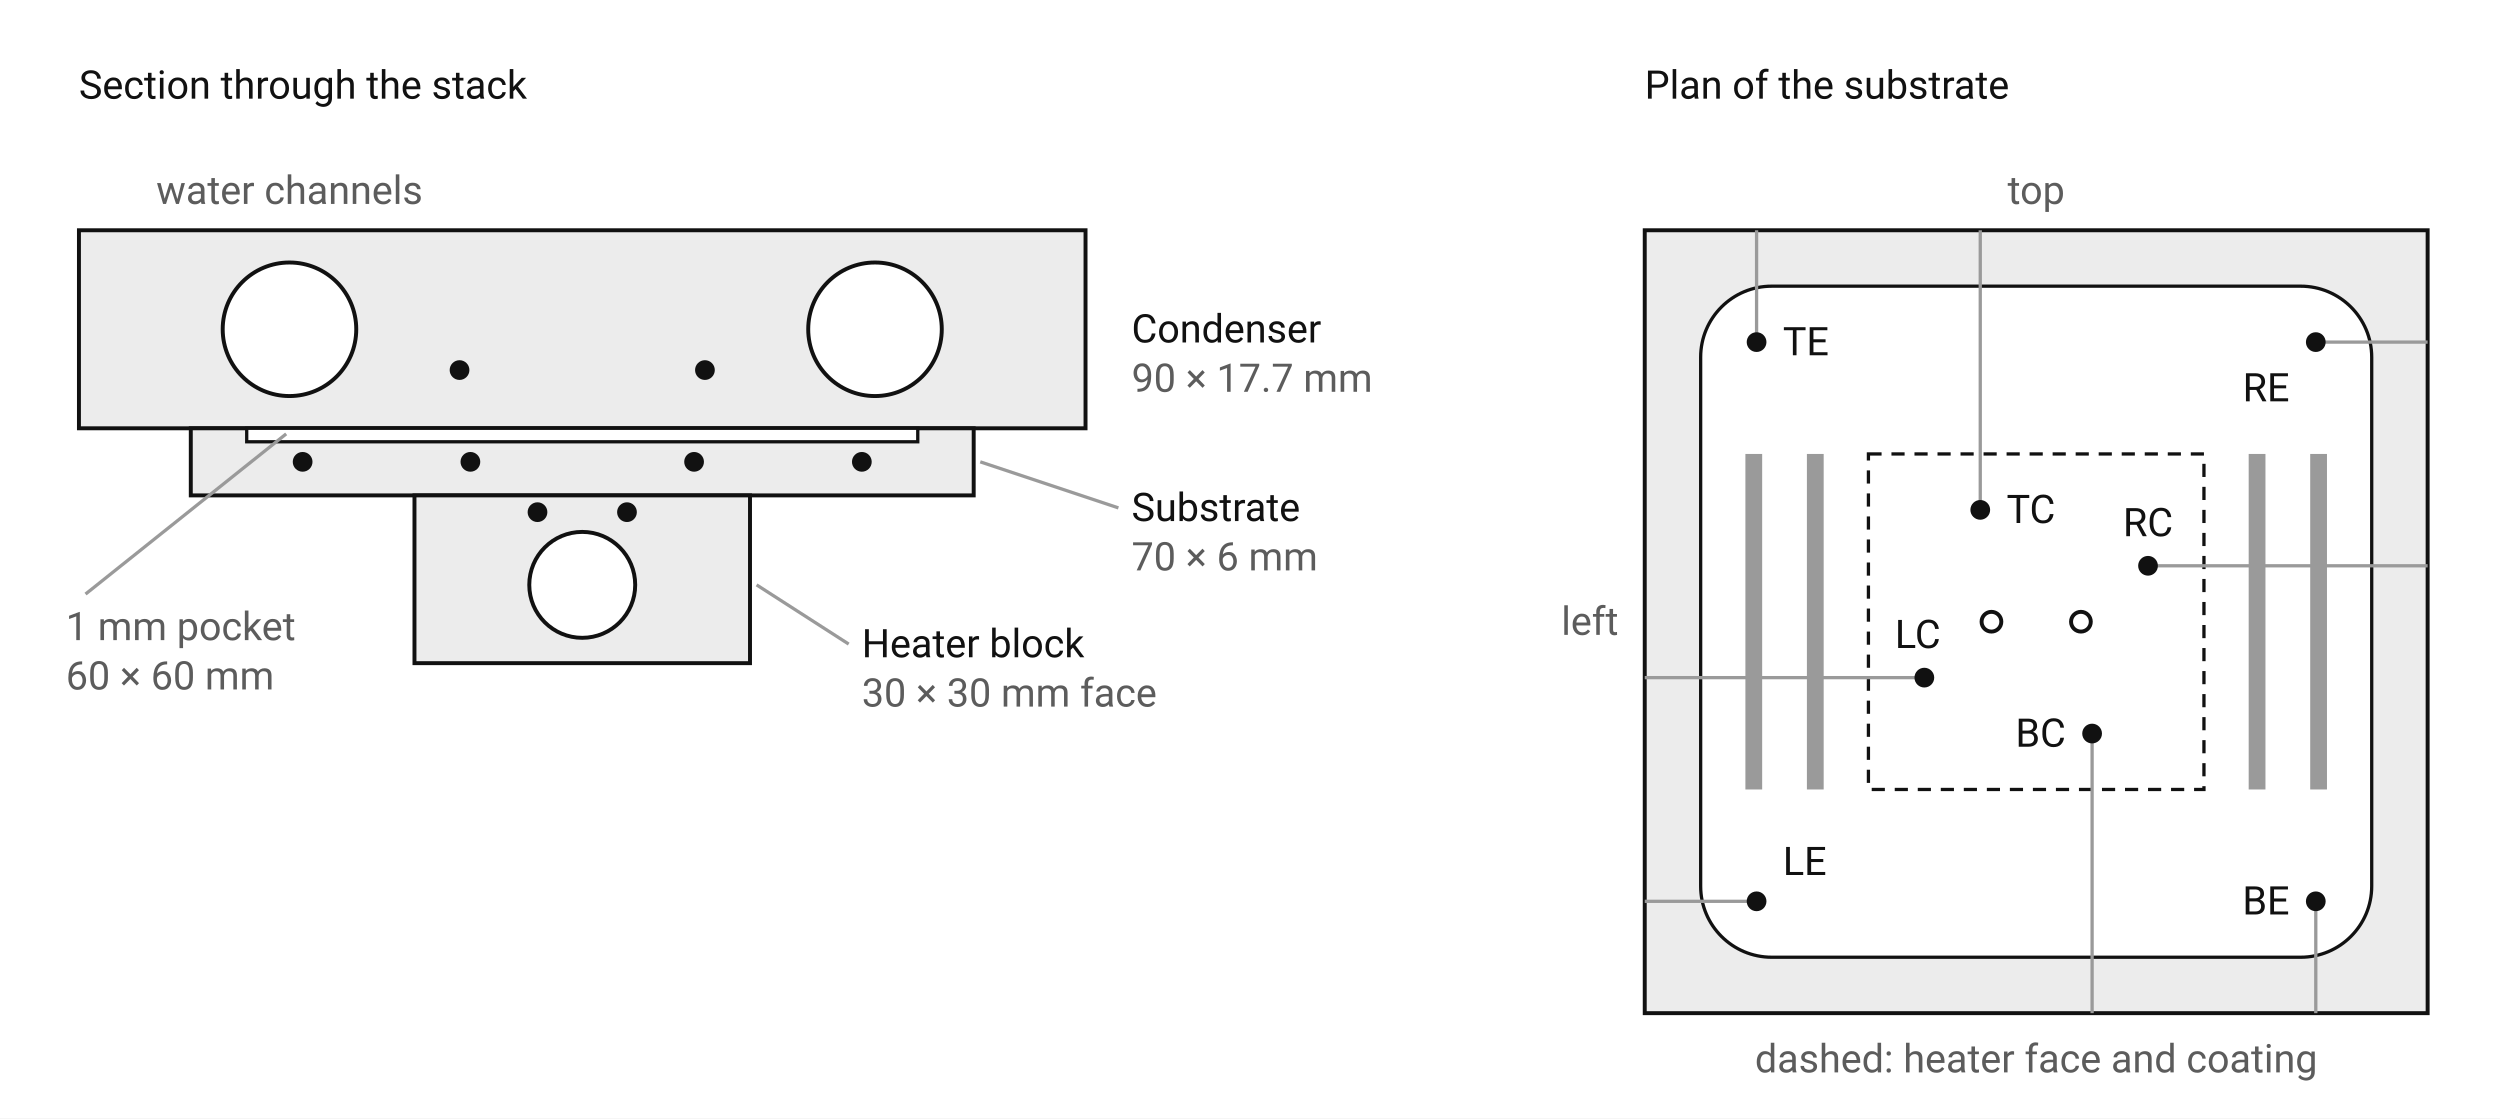
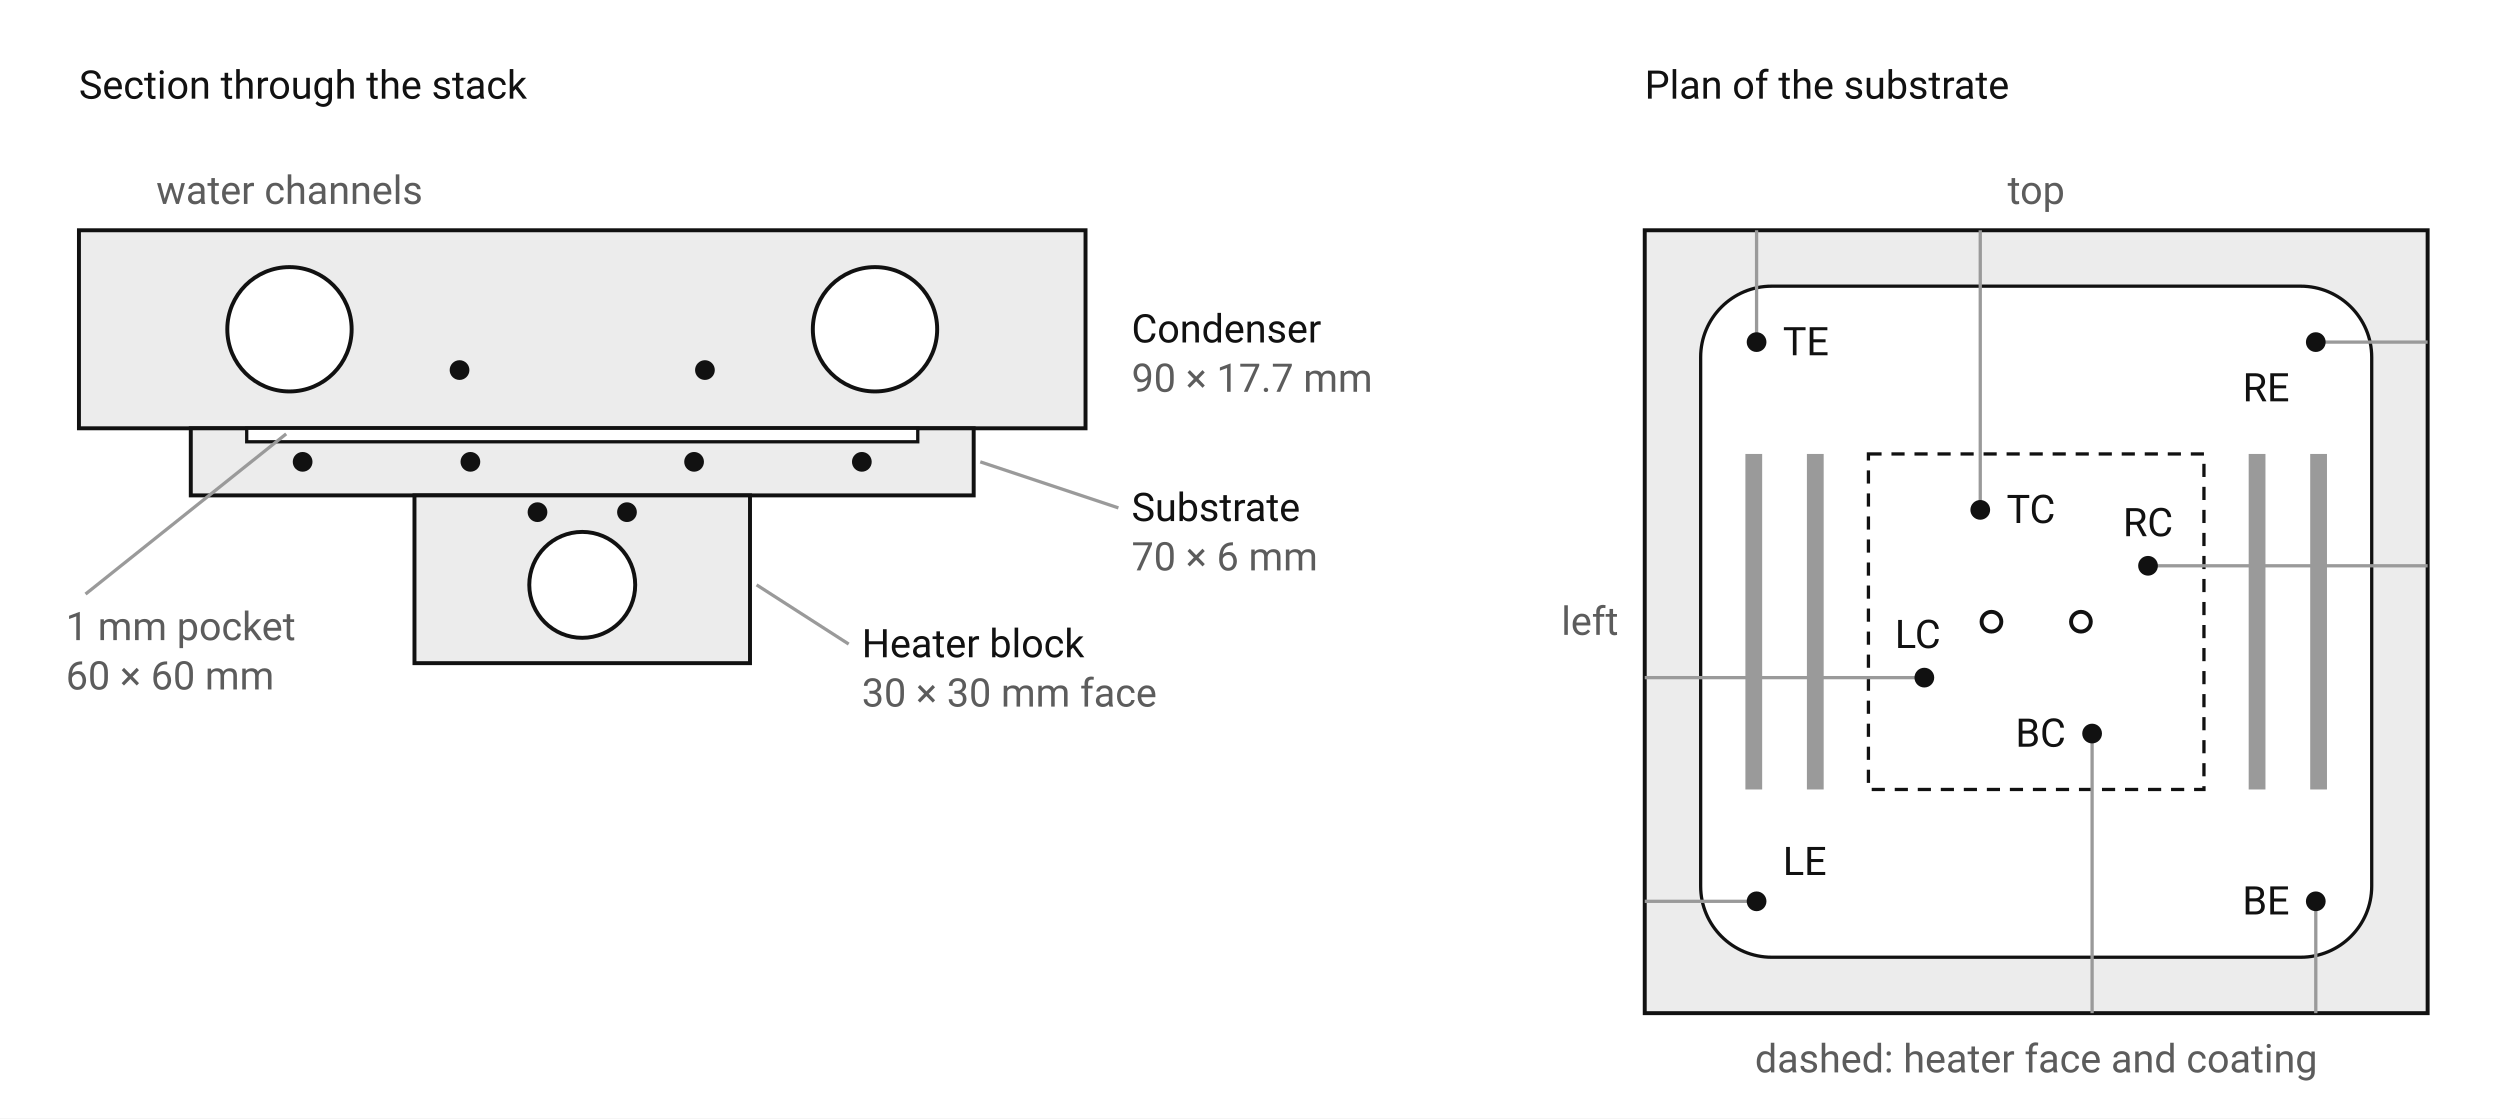
<svg xmlns="http://www.w3.org/2000/svg" viewBox="0 0 760 340" width="760" height="340" role="img" aria-label="Section through the heater block, substrate and condenser, and plan of the substrate, with thermocouple positions">
  <style>
.bg{fill:#fff}.cu{fill:#ececec;stroke:#111;stroke-width:1.2}.hole{fill:#fff;stroke:#111;stroke-width:1.2}
.pocket{fill:#fff;stroke:#111;stroke-width:1}.dash{fill:none;stroke:#111;stroke-width:1;stroke-dasharray:4 3}
.bore{stroke:#9a9a9a;stroke-width:1}.bead{fill:#111}.open{fill:#fff;stroke:#111;stroke-width:1.2}.wall{fill:#9a9a9a}.lead{stroke:#9a9a9a;stroke-width:1;fill:none}
text{font-family:system-ui,-apple-system,"Segoe UI",Roboto,Arial,sans-serif;font-size:12px;fill:#111}
.mut{fill:#5c5c5c}
@media (prefers-color-scheme:dark){.bg{fill:#111}.cu{fill:#2a2a2a;stroke:#ececec}.hole,.pocket{fill:#111;stroke:#ececec}
.dash{stroke:#ececec}.bore,.lead{stroke:#6b6b6b}.bead{fill:#ececec}.open{fill:#111;stroke:#ececec}.wall{fill:#6b6b6b}text{fill:#ececec}.mut{fill:#a8a8a8}}
</style>
  <rect class="bg" width="760" height="340" />
  <text class="" x="24.0" y="30.0" text-anchor="start">Section through the stack</text>
  <rect class="cu" x="24.0" y="70.0" width="306.0" height="60.2" />
-   <circle class="hole" cx="88.0" cy="100.1" r="20.3" />
-   <circle class="hole" cx="266.0" cy="100.1" r="20.3" />
+   <circle class="hole" cx="88.0" cy="100.1" r="18.9" />
+   <circle class="hole" cx="266.0" cy="100.1" r="18.9" />
  <circle class="bead" cx="139.7" cy="112.5" r="3" />
  <circle class="bead" cx="214.3" cy="112.5" r="3" />
  <rect class="cu" x="58.0" y="130.2" width="238.0" height="20.4" />
  <rect class="pocket" x="75.0" y="130.2" width="204.0" height="4.1" />
  <circle class="bead" cx="92.0" cy="140.4" r="3" />
  <circle class="bead" cx="262.0" cy="140.4" r="3" />
  <circle class="bead" cx="143.0" cy="140.4" r="3" />
  <circle class="bead" cx="211.0" cy="140.4" r="3" />
  <rect class="cu" x="126.0" y="150.6" width="102.0" height="51.0" />
  <circle class="hole" cx="177.0" cy="177.8" r="16.1" />
  <circle class="bead" cx="163.4" cy="155.7" r="3" />
  <circle class="bead" cx="190.6" cy="155.7" r="3" />
  <text class="" x="344.0" y="104.1" text-anchor="start">Condenser</text>
  <text class="mut" x="344.0" y="119.1" text-anchor="start">90 × 17.7 mm</text>
  <path class="lead" d="M298.0,140.4 L340.0,154.4" />
  <text class="" x="344.0" y="158.4" text-anchor="start">Substrate</text>
  <text class="mut" x="344.0" y="173.4" text-anchor="start">70 × 6 mm</text>
  <path class="lead" d="M230.0,177.8 L258.0,195.8" />
  <text class="" x="262.0" y="199.8" text-anchor="start">Heater block</text>
  <text class="mut" x="262.0" y="214.8" text-anchor="start">30 × 30 mm face</text>
  <text class="mut" x="88.0" y="62.0" text-anchor="middle">water channels</text>
  <path class="lead" d="M87.0,131.9 L26.0,180.6" />
  <text class="mut" x="20.0" y="194.6" text-anchor="start">1 mm pocket</text>
  <text class="mut" x="20.0" y="209.6" text-anchor="start">60 × 60 mm</text>
  <text class="" x="500.0" y="30.0" text-anchor="start">Plan of the substrate</text>
  <rect class="cu" x="500.0" y="70.0" width="238.0" height="238.0" />
  <rect class="pocket" x="517.0" y="87.0" width="204.0" height="204.0" rx="21.6" />
  <rect class="dash" x="568.0" y="138.0" width="102.0" height="102.0" />
  <rect class="wall" x="530.6" y="138.0" width="5.1" height="102.0" />
  <rect class="wall" x="549.3" y="138.0" width="5.1" height="102.0" />
  <rect class="wall" x="683.6" y="138.0" width="5.1" height="102.0" />
  <rect class="wall" x="702.3" y="138.0" width="5.1" height="102.0" />
  <circle class="open" cx="605.4" cy="189.0" r="3" />
  <circle class="open" cx="632.6" cy="189.0" r="3" />
  <line class="bore" x1="534.0" y1="70.0" x2="534.0" y2="104.0" />
  <line class="bore" x1="602.0" y1="70.0" x2="602.0" y2="155.0" />
  <line class="bore" x1="738.0" y1="104.0" x2="704.0" y2="104.0" />
  <line class="bore" x1="738.0" y1="172.0" x2="653.0" y2="172.0" />
  <line class="bore" x1="704.0" y1="308.0" x2="704.0" y2="274.0" />
  <line class="bore" x1="636.0" y1="308.0" x2="636.0" y2="223.0" />
  <line class="bore" x1="500.0" y1="274.0" x2="534.0" y2="274.0" />
  <line class="bore" x1="500.0" y1="206.0" x2="585.0" y2="206.0" />
  <circle class="bead" cx="534.0" cy="104.0" r="3" />
  <text class="" x="542.0" y="108.0" text-anchor="start">TE</text>
  <circle class="bead" cx="602.0" cy="155.0" r="3" />
  <text class="" x="610.0" y="159.0" text-anchor="start">TC</text>
  <circle class="bead" cx="704.0" cy="104.0" r="3" />
  <text class="" x="696.0" y="122.0" text-anchor="end">RE</text>
  <circle class="bead" cx="653.0" cy="172.0" r="3" />
  <text class="" x="653.0" y="163.0" text-anchor="middle">RC</text>
  <circle class="bead" cx="704.0" cy="274.0" r="3" />
  <text class="" x="696.0" y="278.0" text-anchor="end">BE</text>
  <circle class="bead" cx="636.0" cy="223.0" r="3" />
  <text class="" x="628.0" y="227.0" text-anchor="end">BC</text>
  <circle class="bead" cx="534.0" cy="274.0" r="3" />
  <text class="" x="542.0" y="266.0" text-anchor="start">LE</text>
  <circle class="bead" cx="585.0" cy="206.0" r="3" />
  <text class="" x="583.0" y="197.0" text-anchor="middle">LC</text>
  <text class="mut" x="619.0" y="326.0" text-anchor="middle">dashed: heater face and coating</text>
  <text class="mut" x="619.0" y="62.0" text-anchor="middle">top</text>
  <text class="mut" x="492.0" y="193.0" text-anchor="end">left</text>
</svg>
